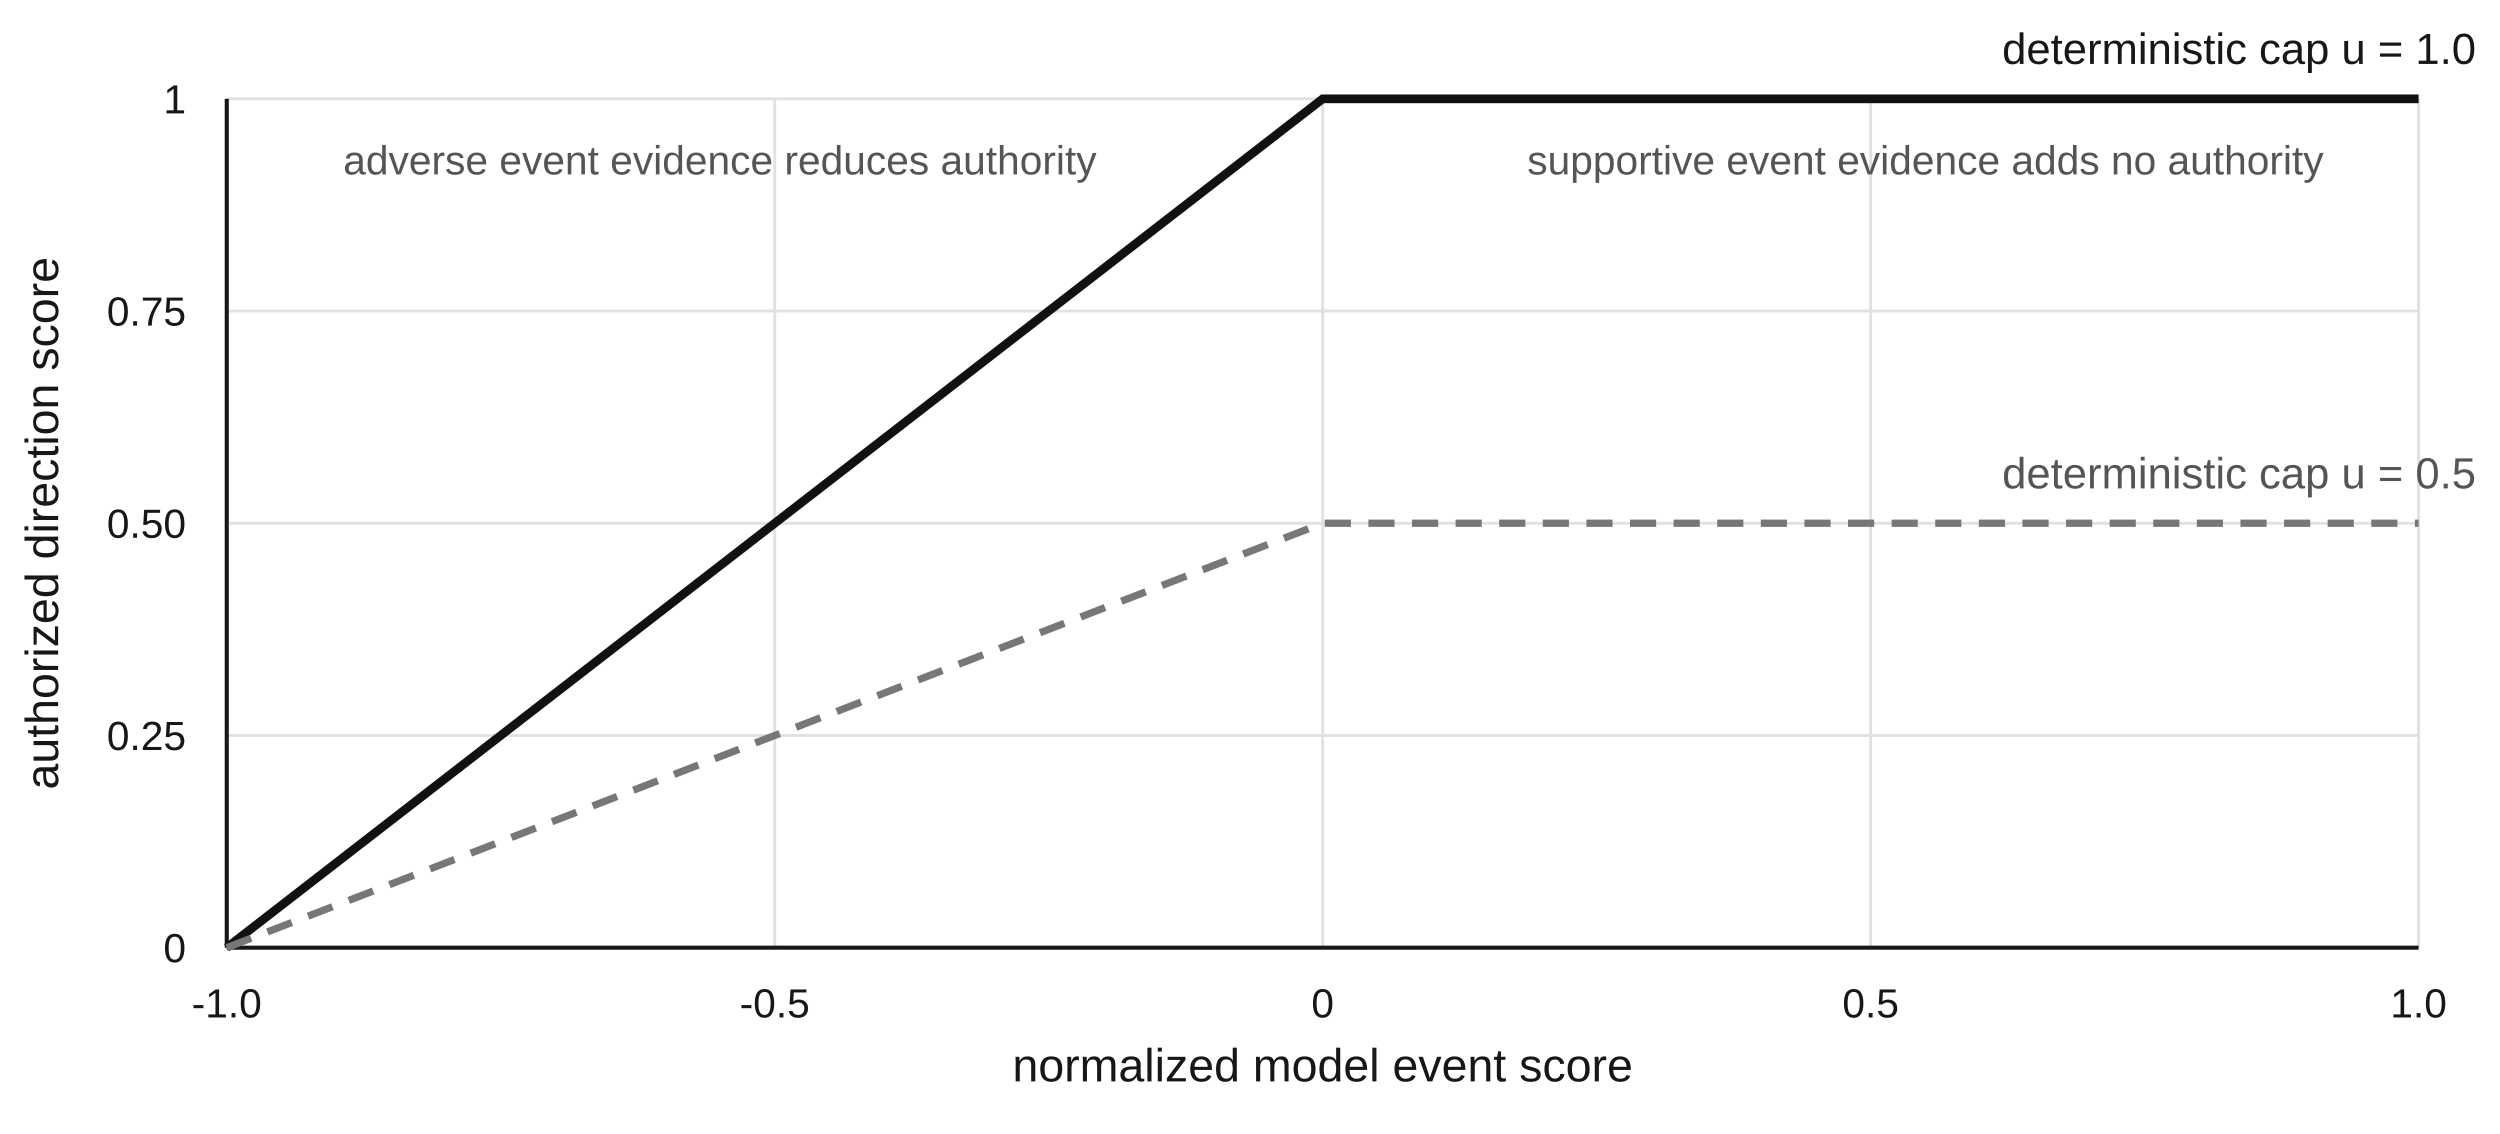
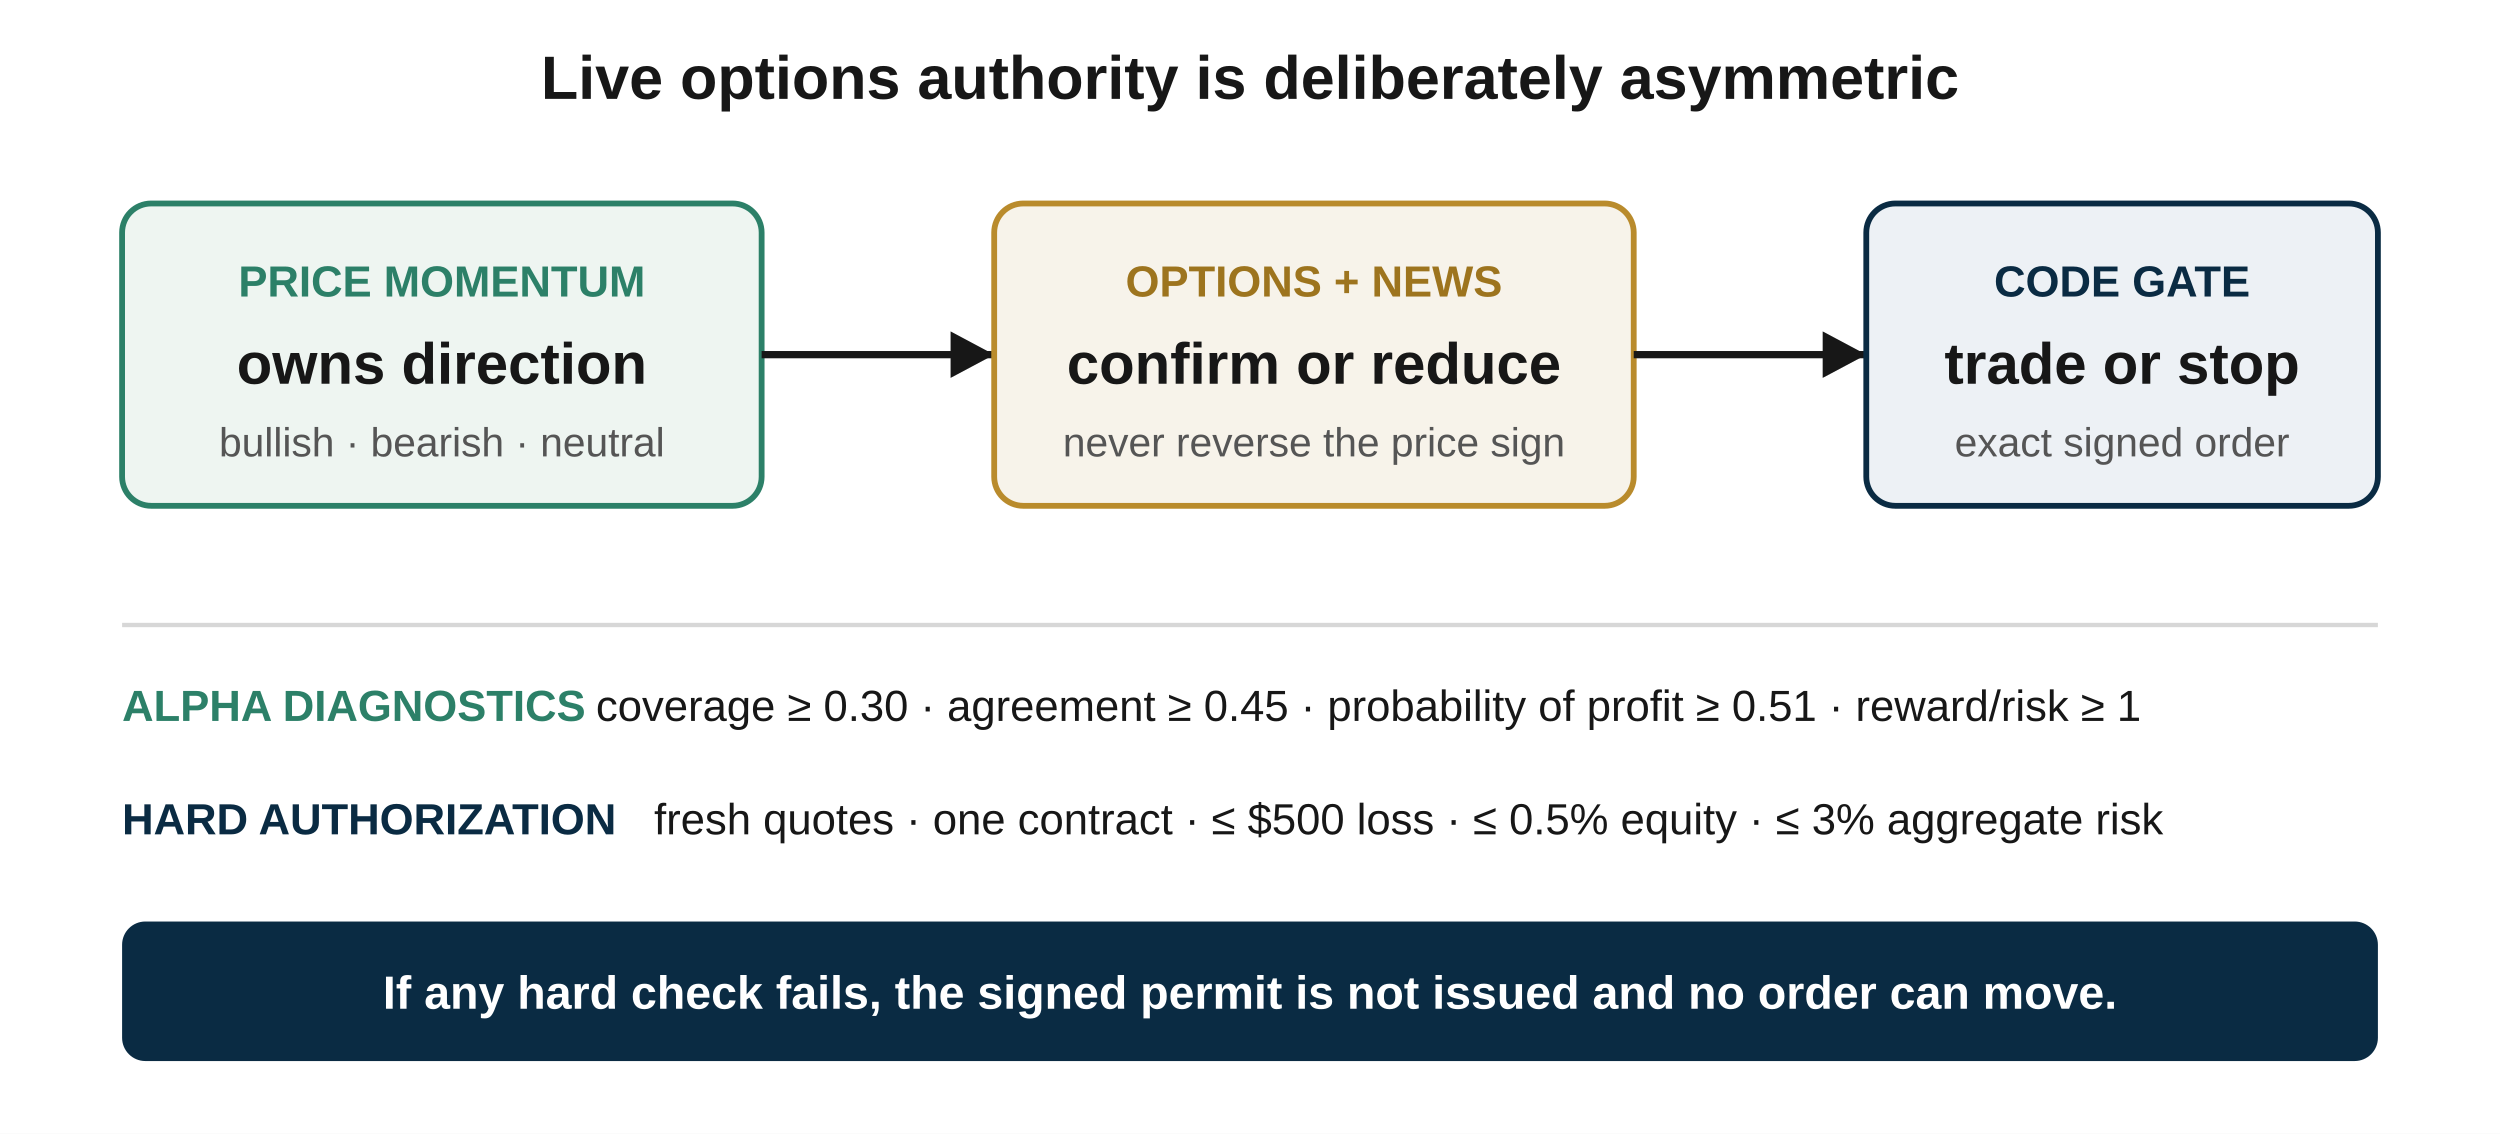
<svg xmlns="http://www.w3.org/2000/svg" width="860" height="390" viewBox="0 0 860 390" role="img">
  <rect width="860" height="390" fill="#ffffff" />
  <g font-family="Arial, Helvetica, sans-serif" fill="#171717">
-     <line x1="78" y1="34" x2="78" y2="326" stroke="#e1e1e1" stroke-width="1" />
-     <text x="78" y="350" font-size="14" text-anchor="middle">-1.0</text>
-     <line x1="266.5" y1="34" x2="266.5" y2="326" stroke="#e1e1e1" stroke-width="1" />
-     <text x="266.5" y="350" font-size="14" text-anchor="middle">-0.5</text>
-     <line x1="455" y1="34" x2="455" y2="326" stroke="#e1e1e1" stroke-width="1" />
-     <text x="455" y="350" font-size="14" text-anchor="middle">0</text>
-     <line x1="643.5" y1="34" x2="643.5" y2="326" stroke="#e1e1e1" stroke-width="1" />
-     <text x="643.5" y="350" font-size="14" text-anchor="middle">0.5</text>
-     <line x1="832" y1="34" x2="832" y2="326" stroke="#e1e1e1" stroke-width="1" />
-     <text x="832" y="350" font-size="14" text-anchor="middle">1.0</text>
-     <line x1="78" y1="326" x2="832" y2="326" stroke="#e1e1e1" stroke-width="1" />
-     <text x="64" y="331" font-size="14" text-anchor="end">0</text>
-     <line x1="78" y1="253" x2="832" y2="253" stroke="#e1e1e1" stroke-width="1" />
-     <text x="64" y="258" font-size="14" text-anchor="end">0.25</text>
-     <line x1="78" y1="180" x2="832" y2="180" stroke="#e1e1e1" stroke-width="1" />
-     <text x="64" y="185" font-size="14" text-anchor="end">0.50</text>
-     <line x1="78" y1="107" x2="832" y2="107" stroke="#e1e1e1" stroke-width="1" />
-     <text x="64" y="112" font-size="14" text-anchor="end">0.75</text>
-     <line x1="78" y1="34" x2="832" y2="34" stroke="#e1e1e1" stroke-width="1" />
-     <text x="64" y="39" font-size="14" text-anchor="end">1</text>
-     <line x1="78" y1="326" x2="832" y2="326" stroke="#171717" stroke-width="1.4" />
-     <line x1="78" y1="34" x2="78" y2="326" stroke="#171717" stroke-width="1.4" />
-     <polyline points="78.00,326.00 81.77,323.08 85.54,320.16 89.31,317.24 93.08,314.32 96.85,311.40 100.62,308.48 104.39,305.56 108.16,302.64 111.93,299.72 115.70,296.80 119.47,293.88 123.24,290.96 127.01,288.04 130.78,285.12 134.55,282.20 138.32,279.28 142.09,276.36 145.86,273.44 149.63,270.52 153.40,267.60 157.17,264.68 160.94,261.76 164.71,258.84 168.48,255.92 172.25,253.00 176.02,250.08 179.79,247.16 183.56,244.24 187.33,241.32 191.10,238.40 194.87,235.48 198.64,232.56 202.41,229.64 206.18,226.72 209.95,223.80 213.72,220.88 217.49,217.96 221.26,215.04 225.03,212.12 228.80,209.20 232.57,206.28 236.34,203.36 240.11,200.44 243.88,197.52 247.65,194.60 251.42,191.68 255.19,188.76 258.96,185.84 262.73,182.92 266.50,180.00 270.27,177.08 274.04,174.16 277.81,171.24 281.58,168.32 285.35,165.40 289.12,162.48 292.89,159.56 296.66,156.64 300.43,153.72 304.20,150.80 307.97,147.88 311.74,144.96 315.51,142.04 319.28,139.12 323.05,136.20 326.82,133.28 330.59,130.36 334.36,127.44 338.13,124.52 341.90,121.60 345.67,118.68 349.44,115.76 353.21,112.84 356.98,109.92 360.75,107.00 364.52,104.08 368.29,101.16 372.06,98.24 375.83,95.32 379.60,92.40 383.37,89.48 387.14,86.56 390.91,83.64 394.68,80.72 398.45,77.80 402.22,74.88 405.99,71.96 409.76,69.04 413.53,66.12 417.30,63.20 421.07,60.28 424.84,57.36 428.61,54.44 432.38,51.52 436.15,48.60 439.92,45.68 443.69,42.76 447.46,39.84 451.23,36.92 455.00,34.00 458.77,34.00 462.54,34.00 466.31,34.00 470.08,34.00 473.85,34.00 477.62,34.00 481.39,34.00 485.16,34.00 488.93,34.00 492.70,34.00 496.47,34.00 500.24,34.00 504.01,34.00 507.78,34.00 511.55,34.00 515.32,34.00 519.09,34.00 522.86,34.00 526.63,34.00 530.40,34.00 534.17,34.00 537.94,34.00 541.71,34.00 545.48,34.00 549.25,34.00 553.02,34.00 556.79,34.00 560.56,34.00 564.33,34.00 568.10,34.00 571.87,34.00 575.64,34.00 579.41,34.00 583.18,34.00 586.95,34.00 590.72,34.00 594.49,34.00 598.26,34.00 602.03,34.00 605.80,34.00 609.57,34.00 613.34,34.00 617.11,34.00 620.88,34.00 624.65,34.00 628.42,34.00 632.19,34.00 635.96,34.00 639.73,34.00 643.50,34.00 647.27,34.00 651.04,34.00 654.81,34.00 658.58,34.00 662.35,34.00 666.12,34.00 669.89,34.00 673.66,34.00 677.43,34.00 681.20,34.00 684.97,34.00 688.74,34.00 692.51,34.00 696.28,34.00 700.05,34.00 703.82,34.00 707.59,34.00 711.36,34.00 715.13,34.00 718.90,34.00 722.67,34.00 726.44,34.00 730.21,34.00 733.98,34.00 737.75,34.00 741.52,34.00 745.29,34.00 749.06,34.00 752.83,34.00 756.60,34.00 760.37,34.00 764.14,34.00 767.91,34.00 771.68,34.00 775.45,34.00 779.22,34.00 782.99,34.00 786.76,34.00 790.53,34.00 794.30,34.00 798.07,34.00 801.84,34.00 805.61,34.00 809.38,34.00 813.15,34.00 816.92,34.00 820.69,34.00 824.46,34.00 828.23,34.00 832.00,34.00" fill="none" stroke="#111111" stroke-width="3" />
-     <polyline points="78.00,326.00 81.77,324.54 85.54,323.08 89.31,321.62 93.08,320.16 96.85,318.70 100.62,317.24 104.39,315.78 108.16,314.32 111.93,312.86 115.70,311.40 119.47,309.94 123.24,308.48 127.01,307.02 130.78,305.56 134.55,304.10 138.32,302.64 142.09,301.18 145.86,299.72 149.63,298.26 153.40,296.80 157.17,295.34 160.94,293.88 164.71,292.42 168.48,290.96 172.25,289.50 176.02,288.04 179.79,286.58 183.56,285.12 187.33,283.66 191.10,282.20 194.87,280.74 198.64,279.28 202.41,277.82 206.18,276.36 209.95,274.90 213.72,273.44 217.49,271.98 221.26,270.52 225.03,269.06 228.80,267.60 232.57,266.14 236.34,264.68 240.11,263.22 243.88,261.76 247.65,260.30 251.42,258.84 255.19,257.38 258.96,255.92 262.73,254.46 266.50,253.00 270.27,251.54 274.04,250.08 277.81,248.62 281.58,247.16 285.35,245.70 289.12,244.24 292.89,242.78 296.66,241.32 300.43,239.86 304.20,238.40 307.97,236.94 311.74,235.48 315.51,234.02 319.28,232.56 323.05,231.10 326.82,229.64 330.59,228.18 334.36,226.72 338.13,225.26 341.90,223.80 345.67,222.34 349.44,220.88 353.21,219.42 356.98,217.96 360.75,216.50 364.52,215.04 368.29,213.58 372.06,212.12 375.83,210.66 379.60,209.20 383.37,207.74 387.14,206.28 390.91,204.82 394.68,203.36 398.45,201.90 402.22,200.44 405.99,198.98 409.76,197.52 413.53,196.06 417.30,194.60 421.07,193.14 424.84,191.68 428.61,190.22 432.38,188.76 436.15,187.30 439.92,185.84 443.69,184.38 447.46,182.92 451.23,181.46 455.00,180.00 458.77,180.00 462.54,180.00 466.31,180.00 470.08,180.00 473.85,180.00 477.62,180.00 481.39,180.00 485.16,180.00 488.93,180.00 492.70,180.00 496.47,180.00 500.24,180.00 504.01,180.00 507.78,180.00 511.55,180.00 515.32,180.00 519.09,180.00 522.86,180.00 526.63,180.00 530.40,180.00 534.17,180.00 537.94,180.00 541.71,180.00 545.48,180.00 549.25,180.00 553.02,180.00 556.79,180.00 560.56,180.00 564.33,180.00 568.10,180.00 571.87,180.00 575.64,180.00 579.41,180.00 583.18,180.00 586.95,180.00 590.72,180.00 594.49,180.00 598.26,180.00 602.03,180.00 605.80,180.00 609.57,180.00 613.34,180.00 617.11,180.00 620.88,180.00 624.65,180.00 628.42,180.00 632.19,180.00 635.96,180.00 639.73,180.00 643.50,180.00 647.27,180.00 651.04,180.00 654.81,180.00 658.58,180.00 662.35,180.00 666.12,180.00 669.89,180.00 673.66,180.00 677.43,180.00 681.20,180.00 684.97,180.00 688.74,180.00 692.51,180.00 696.28,180.00 700.05,180.00 703.82,180.00 707.59,180.00 711.36,180.00 715.13,180.00 718.90,180.00 722.67,180.00 726.44,180.00 730.21,180.00 733.98,180.00 737.75,180.00 741.52,180.00 745.29,180.00 749.06,180.00 752.83,180.00 756.60,180.00 760.37,180.00 764.14,180.00 767.91,180.00 771.68,180.00 775.45,180.00 779.22,180.00 782.99,180.00 786.76,180.00 790.53,180.00 794.30,180.00 798.07,180.00 801.84,180.00 805.61,180.00 809.38,180.00 813.15,180.00 816.92,180.00 820.69,180.00 824.46,180.00 828.23,180.00 832.00,180.00" fill="none" stroke="#777777" stroke-width="2.5" stroke-dasharray="9 6" />
-     <text x="688.74" y="22" font-size="15">deterministic cap u = 1.0</text>
-     <text x="688.74" y="168" font-size="15" fill="#555555">deterministic cap u = 0.5</text>
-     <text x="247.65" y="60" font-size="14" text-anchor="middle" fill="#555555">adverse event evidence reduces authority</text>
-     <text x="662.35" y="60" font-size="14" text-anchor="middle" fill="#555555">supportive event evidence adds no authority</text>
-     <text x="455" y="372" font-size="16" text-anchor="middle">normalized model event score</text>
-     <text x="20" y="180" font-size="16" text-anchor="middle" transform="rotate(-90 20 180)">authorized direction score</text>
+     <text x="430" y="34" font-size="21" font-weight="700" text-anchor="middle">Live options authority is deliberately asymmetric</text>
+     <rect x="42" y="70" width="220" height="104" rx="10" fill="#eef5f1" stroke="#2c8068" stroke-width="2" />
+     <text x="152" y="102" font-size="15" font-weight="700" text-anchor="middle" fill="#2c8068">PRICE MOMENTUM</text>
+     <text x="152" y="132" font-size="20" font-weight="700" text-anchor="middle">owns direction</text>
+     <text x="152" y="157" font-size="14" text-anchor="middle" fill="#555555">bullish · bearish · neutral</text>
+     <line x1="262" y1="122" x2="342" y2="122" stroke="#171717" stroke-width="2.5" />
+     <polygon points="342,122 327,114 327,130" fill="#171717" />
+     <rect x="342" y="70" width="220" height="104" rx="10" fill="#f7f3ea" stroke="#b98b2c" stroke-width="2" />
+     <text x="452" y="102" font-size="15" font-weight="700" text-anchor="middle" fill="#9d741e">OPTIONS + NEWS</text>
+     <text x="452" y="132" font-size="20" font-weight="700" text-anchor="middle">confirm or reduce</text>
+     <text x="452" y="157" font-size="14" text-anchor="middle" fill="#555555">never reverse the price sign</text>
+     <line x1="562" y1="122" x2="642" y2="122" stroke="#171717" stroke-width="2.5" />
+     <polygon points="642,122 627,114 627,130" fill="#171717" />
+     <rect x="642" y="70" width="176" height="104" rx="10" fill="#edf1f5" stroke="#0a2b43" stroke-width="2" />
+     <text x="730" y="102" font-size="15" font-weight="700" text-anchor="middle" fill="#0a2b43">CODE GATE</text>
+     <text x="730" y="132" font-size="20" font-weight="700" text-anchor="middle">trade or stop</text>
+     <text x="730" y="157" font-size="14" text-anchor="middle" fill="#555555">exact signed order</text>
+     <line x1="42" y1="215" x2="818" y2="215" stroke="#d7d7d7" stroke-width="1.5" />
+     <text x="42" y="248" font-size="15" font-weight="700" fill="#2c8068">ALPHA DIAGNOSTICS</text>
+     <text x="205" y="248" font-size="15">coverage ≥ 0.30 · agreement ≥ 0.45 · probability of profit ≥ 0.51 · reward/risk ≥ 1</text>
+     <text x="42" y="287" font-size="15" font-weight="700" fill="#0a2b43">HARD AUTHORIZATION</text>
+     <text x="225" y="287" font-size="15">fresh quotes · one contract · ≤ $500 loss · ≤ 0.5% equity · ≤ 3% aggregate risk</text>
+     <rect x="42" y="317" width="776" height="48" rx="8" fill="#0a2b43" />
+     <text x="430" y="347" font-size="16" font-weight="700" text-anchor="middle" fill="#ffffff">If any hard check fails, the signed permit is not issued and no order can move.</text>
  </g>
</svg>
